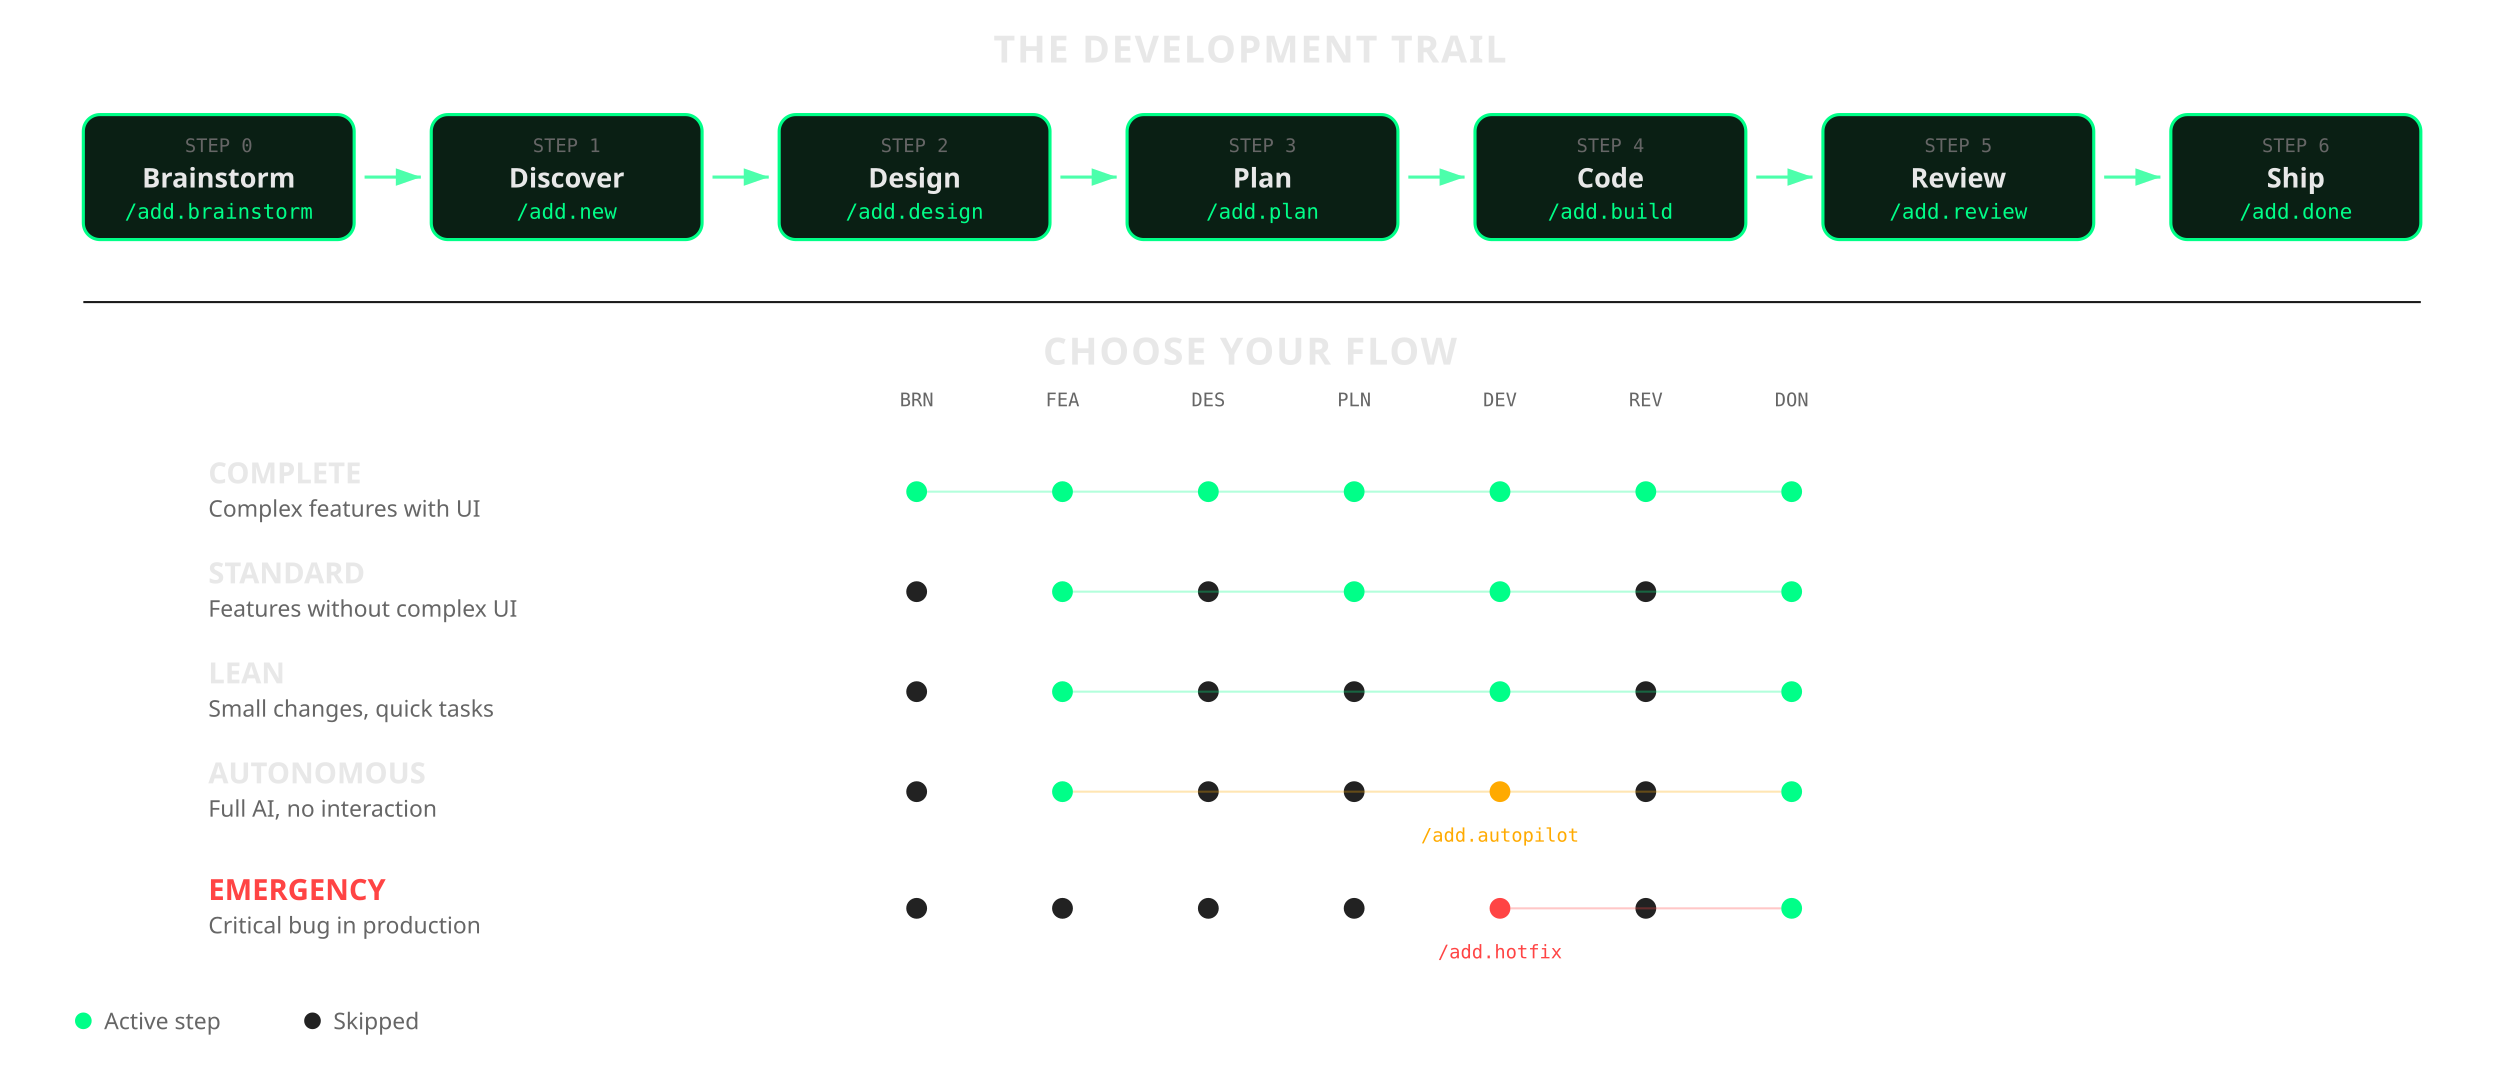
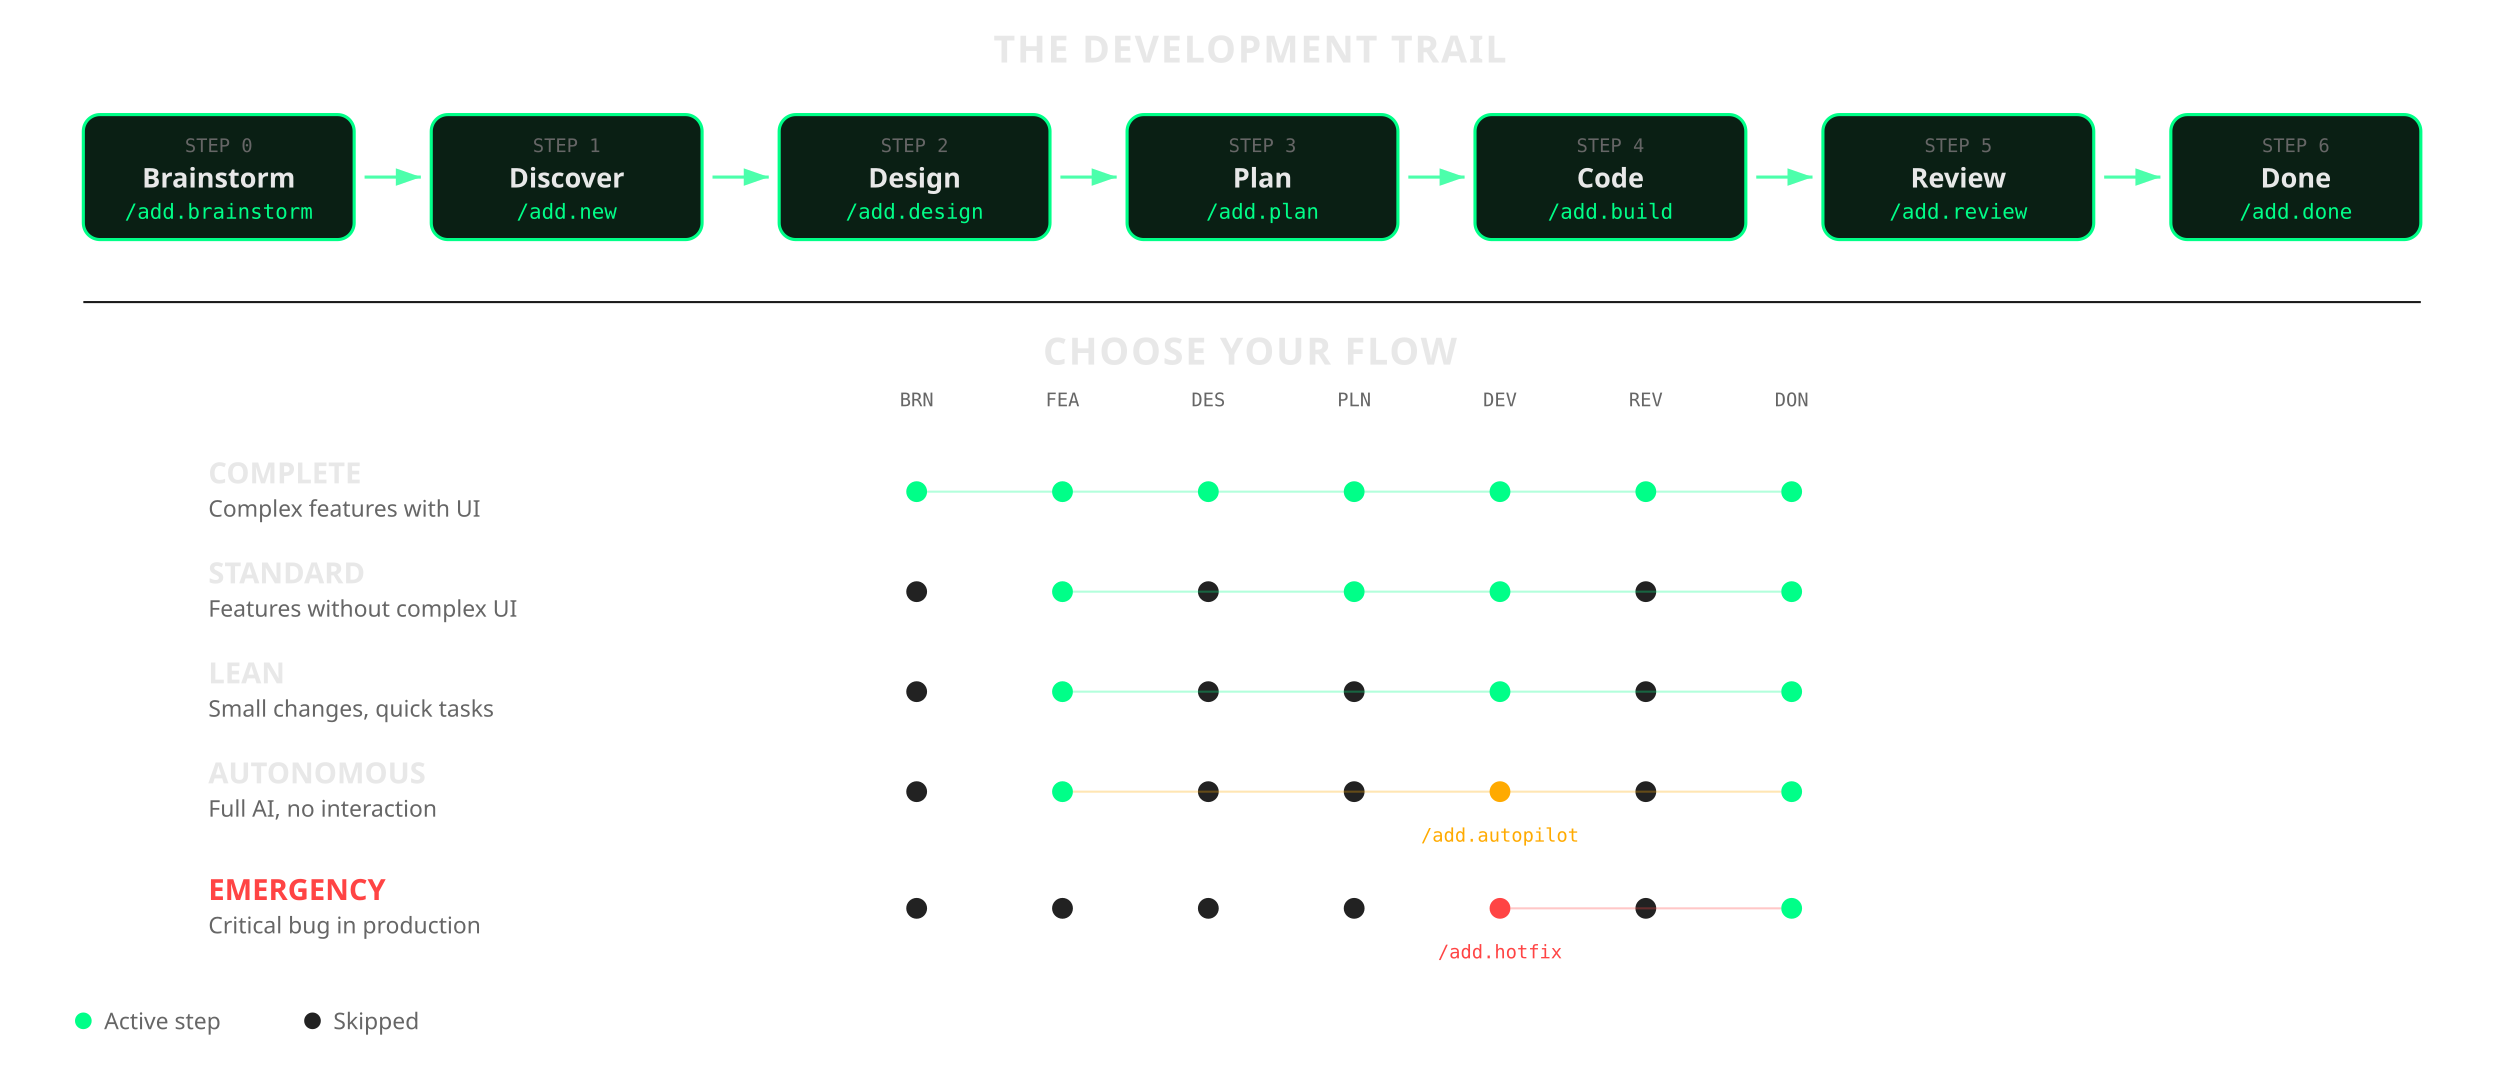
<svg xmlns="http://www.w3.org/2000/svg" viewBox="0 0 1200 520" fill="none">
  <style>
    .node-bg { fill: #111; stroke: #222; stroke-width: 1.5; }
    .node-bg-active { fill: #0a1f14; stroke: #00ff88; stroke-width: 1.5; }
    .node-text { fill: #e8e8e8; font-family: 'Syne', sans-serif; font-size: 13px; font-weight: 600; }
    .node-cmd { fill: #00ff88; font-family: 'JetBrains Mono', monospace; font-size: 10px; }
    .node-step { fill: #666; font-family: 'JetBrains Mono', monospace; font-size: 9px; }
    .arrow { stroke: #333; stroke-width: 1.5; fill: none; marker-end: url(#arrowGray); }
    .arrow-active { stroke: #00ff88; stroke-width: 1.5; fill: none; marker-end: url(#arrowGreen); opacity: 0.7; }
    .flow-label { fill: #e8e8e8; font-family: 'Syne', sans-serif; font-size: 14px; font-weight: 700; }
    .flow-desc { fill: #666; font-family: 'Outfit', sans-serif; font-size: 11px; }
    .flow-dot { fill: #00ff88; }
    .flow-dot-off { fill: #222; }
    .section-title { fill: #e8e8e8; font-family: 'Syne', sans-serif; font-size: 18px; font-weight: 800; letter-spacing: 0.05em; }
    .divider { stroke: #1a1a1a; stroke-width: 1; }
  </style>
  <defs>
    <marker id="arrowGray" viewBox="0 0 10 7" refX="10" refY="3.5" markerWidth="8" markerHeight="6" orient="auto">
      <polygon points="0 0, 10 3.5, 0 7" fill="#333" />
    </marker>
    <marker id="arrowGreen" viewBox="0 0 10 7" refX="10" refY="3.5" markerWidth="8" markerHeight="6" orient="auto">
      <polygon points="0 0, 10 3.5, 0 7" fill="#00ff88" />
    </marker>
  </defs>
  <text x="600" y="30" text-anchor="middle" class="section-title">THE DEVELOPMENT TRAIL</text>
  <g transform="translate(40, 55)">
    <rect x="0" y="0" width="130" height="60" rx="8" class="node-bg-active" />
    <text x="65" y="18" text-anchor="middle" class="node-step">STEP 0</text>
    <text x="65" y="35" text-anchor="middle" class="node-text">Brainstorm</text>
    <text x="65" y="50" text-anchor="middle" class="node-cmd">/add.brainstorm</text>
  </g>
  <line x1="175" y1="85" x2="202" y2="85" class="arrow-active" />
  <g transform="translate(207, 55)">
    <rect x="0" y="0" width="130" height="60" rx="8" class="node-bg-active" />
    <text x="65" y="18" text-anchor="middle" class="node-step">STEP 1</text>
    <text x="65" y="35" text-anchor="middle" class="node-text">Discover</text>
    <text x="65" y="50" text-anchor="middle" class="node-cmd">/add.new</text>
  </g>
  <line x1="342" y1="85" x2="369" y2="85" class="arrow-active" />
  <g transform="translate(374, 55)">
    <rect x="0" y="0" width="130" height="60" rx="8" class="node-bg-active" />
    <text x="65" y="18" text-anchor="middle" class="node-step">STEP 2</text>
    <text x="65" y="35" text-anchor="middle" class="node-text">Design</text>
    <text x="65" y="50" text-anchor="middle" class="node-cmd">/add.design</text>
  </g>
  <line x1="509" y1="85" x2="536" y2="85" class="arrow-active" />
  <g transform="translate(541, 55)">
    <rect x="0" y="0" width="130" height="60" rx="8" class="node-bg-active" />
    <text x="65" y="18" text-anchor="middle" class="node-step">STEP 3</text>
    <text x="65" y="35" text-anchor="middle" class="node-text">Plan</text>
    <text x="65" y="50" text-anchor="middle" class="node-cmd">/add.plan</text>
  </g>
  <line x1="676" y1="85" x2="703" y2="85" class="arrow-active" />
  <g transform="translate(708, 55)">
    <rect x="0" y="0" width="130" height="60" rx="8" class="node-bg-active" />
    <text x="65" y="18" text-anchor="middle" class="node-step">STEP 4</text>
    <text x="65" y="35" text-anchor="middle" class="node-text">Code</text>
    <text x="65" y="50" text-anchor="middle" class="node-cmd">/add.build</text>
  </g>
  <line x1="843" y1="85" x2="870" y2="85" class="arrow-active" />
  <g transform="translate(875, 55)">
    <rect x="0" y="0" width="130" height="60" rx="8" class="node-bg-active" />
    <text x="65" y="18" text-anchor="middle" class="node-step">STEP 5</text>
    <text x="65" y="35" text-anchor="middle" class="node-text">Review</text>
    <text x="65" y="50" text-anchor="middle" class="node-cmd">/add.review</text>
  </g>
  <line x1="1010" y1="85" x2="1037" y2="85" class="arrow-active" />
  <g transform="translate(1042, 55)">
    <rect x="0" y="0" width="120" height="60" rx="8" class="node-bg-active" />
    <text x="60" y="18" text-anchor="middle" class="node-step">STEP 6</text>
-     <text x="60" y="35" text-anchor="middle" class="node-text">Ship</text>
+     <text x="60" y="35" text-anchor="middle" class="node-text">Done</text>
    <text x="60" y="50" text-anchor="middle" class="node-cmd">/add.done</text>
  </g>
  <line x1="40" y1="145" x2="1162" y2="145" class="divider" />
  <text x="600" y="175" text-anchor="middle" class="section-title">CHOOSE YOUR FLOW</text>
  <g transform="translate(440, 195)">
    <text x="0" y="0" text-anchor="middle" class="node-step">BRN</text>
    <text x="70" y="0" text-anchor="middle" class="node-step">FEA</text>
    <text x="140" y="0" text-anchor="middle" class="node-step">DES</text>
    <text x="210" y="0" text-anchor="middle" class="node-step">PLN</text>
    <text x="280" y="0" text-anchor="middle" class="node-step">DEV</text>
    <text x="350" y="0" text-anchor="middle" class="node-step">REV</text>
    <text x="420" y="0" text-anchor="middle" class="node-step">DON</text>
  </g>
  <g transform="translate(100, 220)">
    <text x="0" y="12" class="flow-label">COMPLETE</text>
    <text x="0" y="28" class="flow-desc">Complex features with UI</text>
    <circle cx="340" cy="16" r="5" class="flow-dot" />
    <circle cx="410" cy="16" r="5" class="flow-dot" />
    <circle cx="480" cy="16" r="5" class="flow-dot" />
    <circle cx="550" cy="16" r="5" class="flow-dot" />
    <circle cx="620" cy="16" r="5" class="flow-dot" />
    <circle cx="690" cy="16" r="5" class="flow-dot" />
    <circle cx="760" cy="16" r="5" class="flow-dot" />
    <line x1="345" y1="16" x2="755" y2="16" stroke="#00ff88" stroke-width="1" opacity="0.3" />
  </g>
  <g transform="translate(100, 268)">
    <text x="0" y="12" class="flow-label">STANDARD</text>
    <text x="0" y="28" class="flow-desc">Features without complex UI</text>
    <circle cx="340" cy="16" r="5" class="flow-dot-off" />
    <circle cx="410" cy="16" r="5" class="flow-dot" />
    <circle cx="480" cy="16" r="5" class="flow-dot-off" />
    <circle cx="550" cy="16" r="5" class="flow-dot" />
    <circle cx="620" cy="16" r="5" class="flow-dot" />
    <circle cx="690" cy="16" r="5" class="flow-dot-off" />
    <circle cx="760" cy="16" r="5" class="flow-dot" />
    <line x1="415" y1="16" x2="755" y2="16" stroke="#00ff88" stroke-width="1" opacity="0.3" />
  </g>
  <g transform="translate(100, 316)">
    <text x="0" y="12" class="flow-label">LEAN</text>
    <text x="0" y="28" class="flow-desc">Small changes, quick tasks</text>
    <circle cx="340" cy="16" r="5" class="flow-dot-off" />
    <circle cx="410" cy="16" r="5" class="flow-dot" />
    <circle cx="480" cy="16" r="5" class="flow-dot-off" />
    <circle cx="550" cy="16" r="5" class="flow-dot-off" />
    <circle cx="620" cy="16" r="5" class="flow-dot" />
    <circle cx="690" cy="16" r="5" class="flow-dot-off" />
    <circle cx="760" cy="16" r="5" class="flow-dot" />
    <line x1="415" y1="16" x2="755" y2="16" stroke="#00ff88" stroke-width="1" opacity="0.3" />
  </g>
  <g transform="translate(100, 364)">
    <text x="0" y="12" class="flow-label">AUTONOMOUS</text>
    <text x="0" y="28" class="flow-desc">Full AI, no interaction</text>
    <circle cx="340" cy="16" r="5" class="flow-dot-off" />
    <circle cx="410" cy="16" r="5" class="flow-dot" />
    <circle cx="480" cy="16" r="5" class="flow-dot-off" />
    <circle cx="550" cy="16" r="5" class="flow-dot-off" />
    <circle cx="620" cy="16" r="5" class="flow-dot" style="fill:#ffaa00" />
    <circle cx="690" cy="16" r="5" class="flow-dot-off" />
    <circle cx="760" cy="16" r="5" class="flow-dot" />
    <line x1="415" y1="16" x2="755" y2="16" stroke="#ffaa00" stroke-width="1" opacity="0.3" />
    <text x="620" y="40" text-anchor="middle" class="node-cmd" style="fill:#ffaa00;font-size:9px">/add.autopilot</text>
  </g>
  <g transform="translate(100, 420)">
    <text x="0" y="12" class="flow-label" style="fill:#ff4444">EMERGENCY</text>
    <text x="0" y="28" class="flow-desc">Critical bug in production</text>
    <circle cx="340" cy="16" r="5" class="flow-dot-off" />
    <circle cx="410" cy="16" r="5" class="flow-dot-off" />
    <circle cx="480" cy="16" r="5" class="flow-dot-off" />
    <circle cx="550" cy="16" r="5" class="flow-dot-off" />
    <circle cx="620" cy="16" r="5" class="flow-dot" style="fill:#ff4444" />
    <circle cx="690" cy="16" r="5" class="flow-dot-off" />
    <circle cx="760" cy="16" r="5" class="flow-dot" />
    <line x1="625" y1="16" x2="755" y2="16" stroke="#ff4444" stroke-width="1" opacity="0.3" />
    <text x="620" y="40" text-anchor="middle" class="node-cmd" style="fill:#ff4444;font-size:9px">/add.hotfix</text>
  </g>
  <g transform="translate(40, 490)">
    <circle cx="0" cy="0" r="4" class="flow-dot" />
    <text x="10" y="4" class="flow-desc">Active step</text>
    <circle cx="110" cy="0" r="4" class="flow-dot-off" />
    <text x="120" y="4" class="flow-desc">Skipped</text>
  </g>
</svg>
